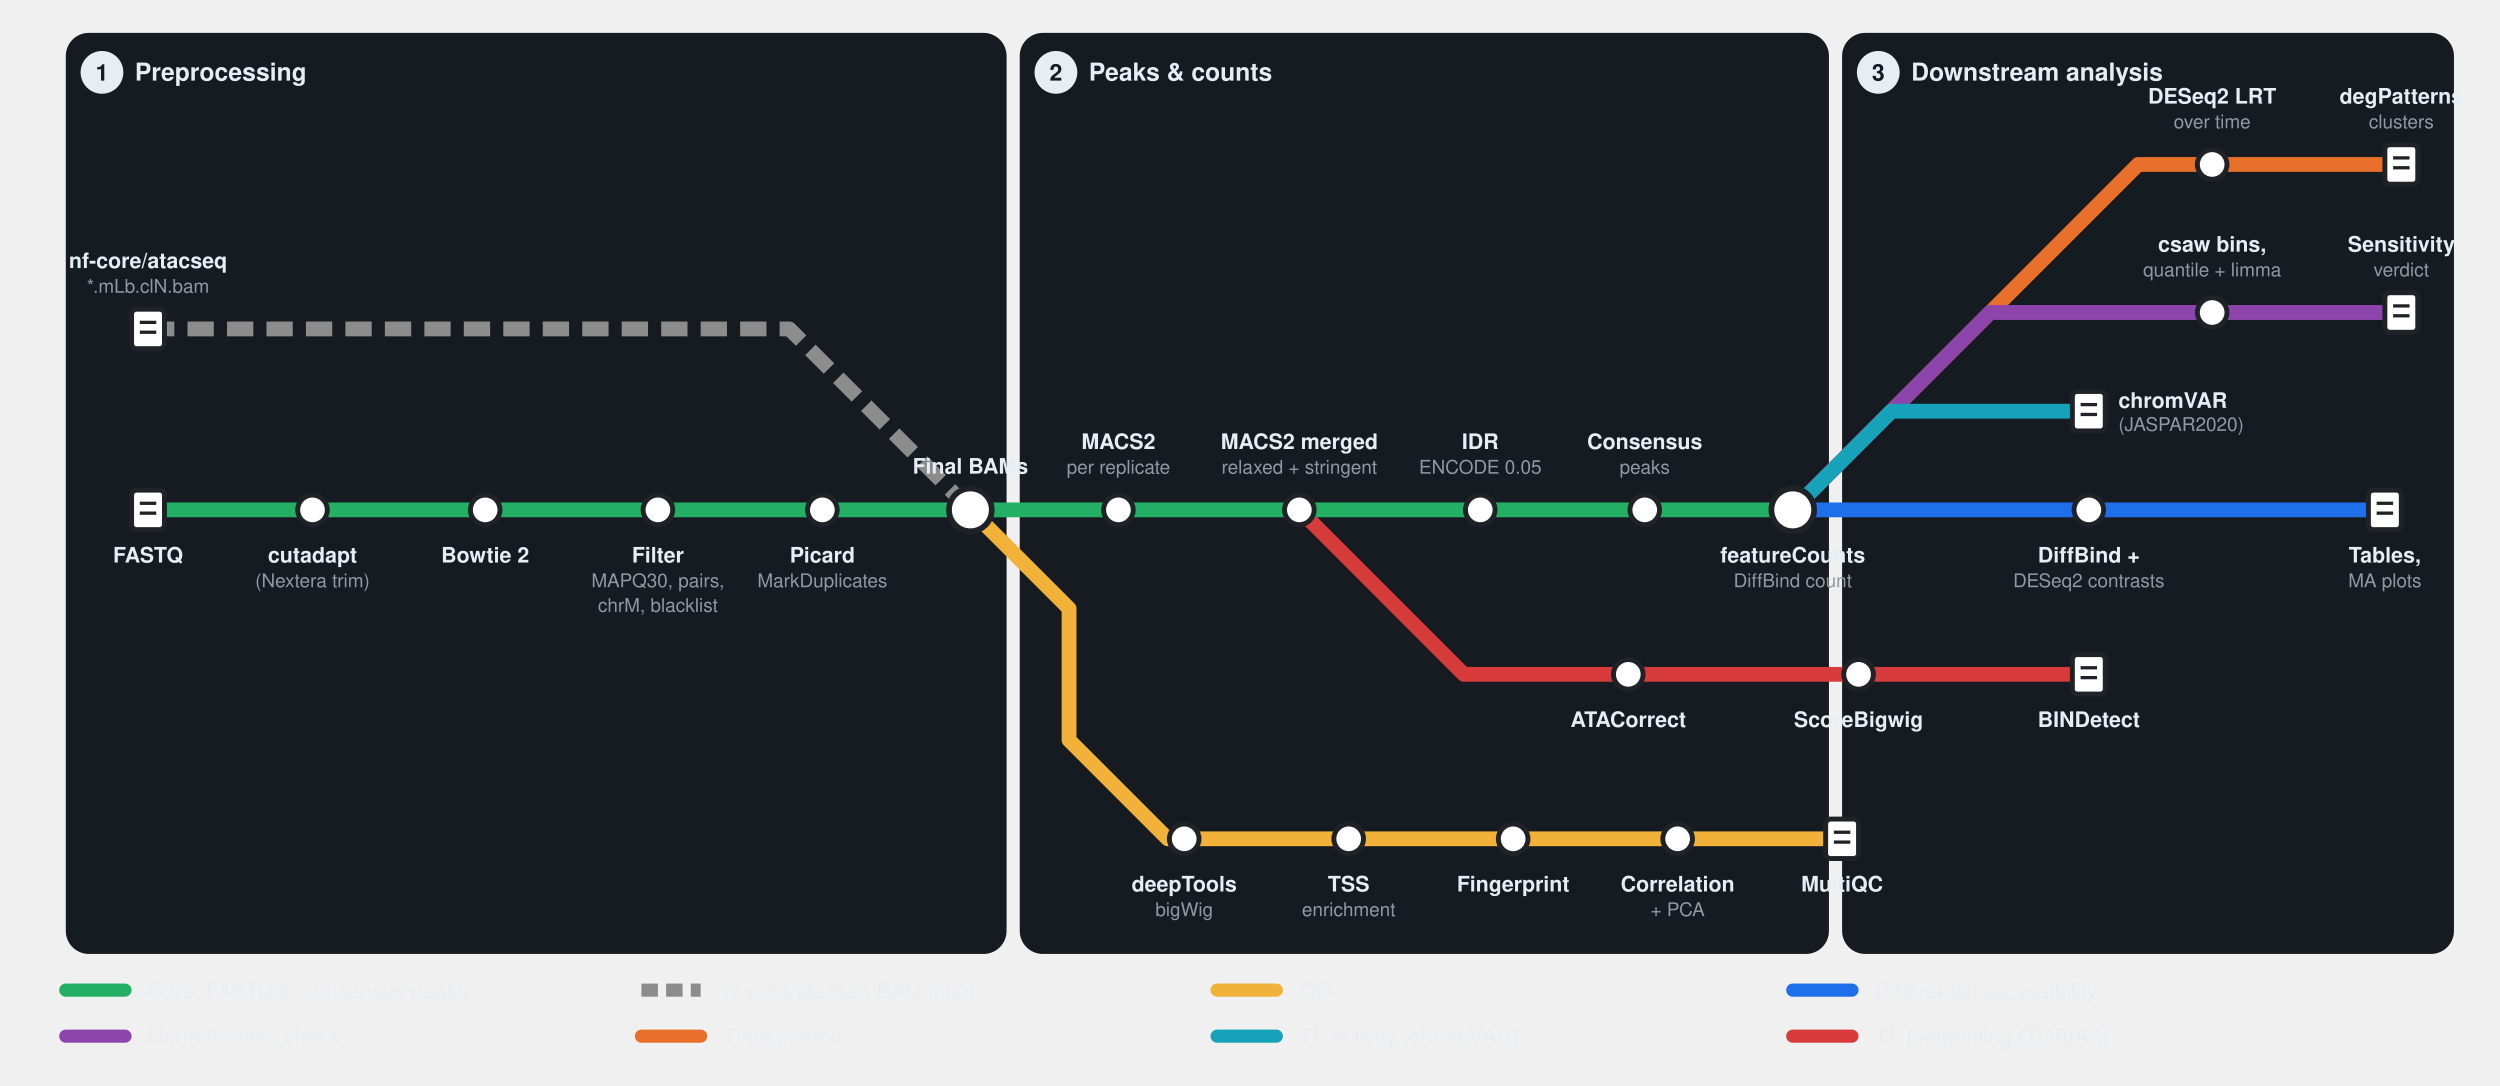
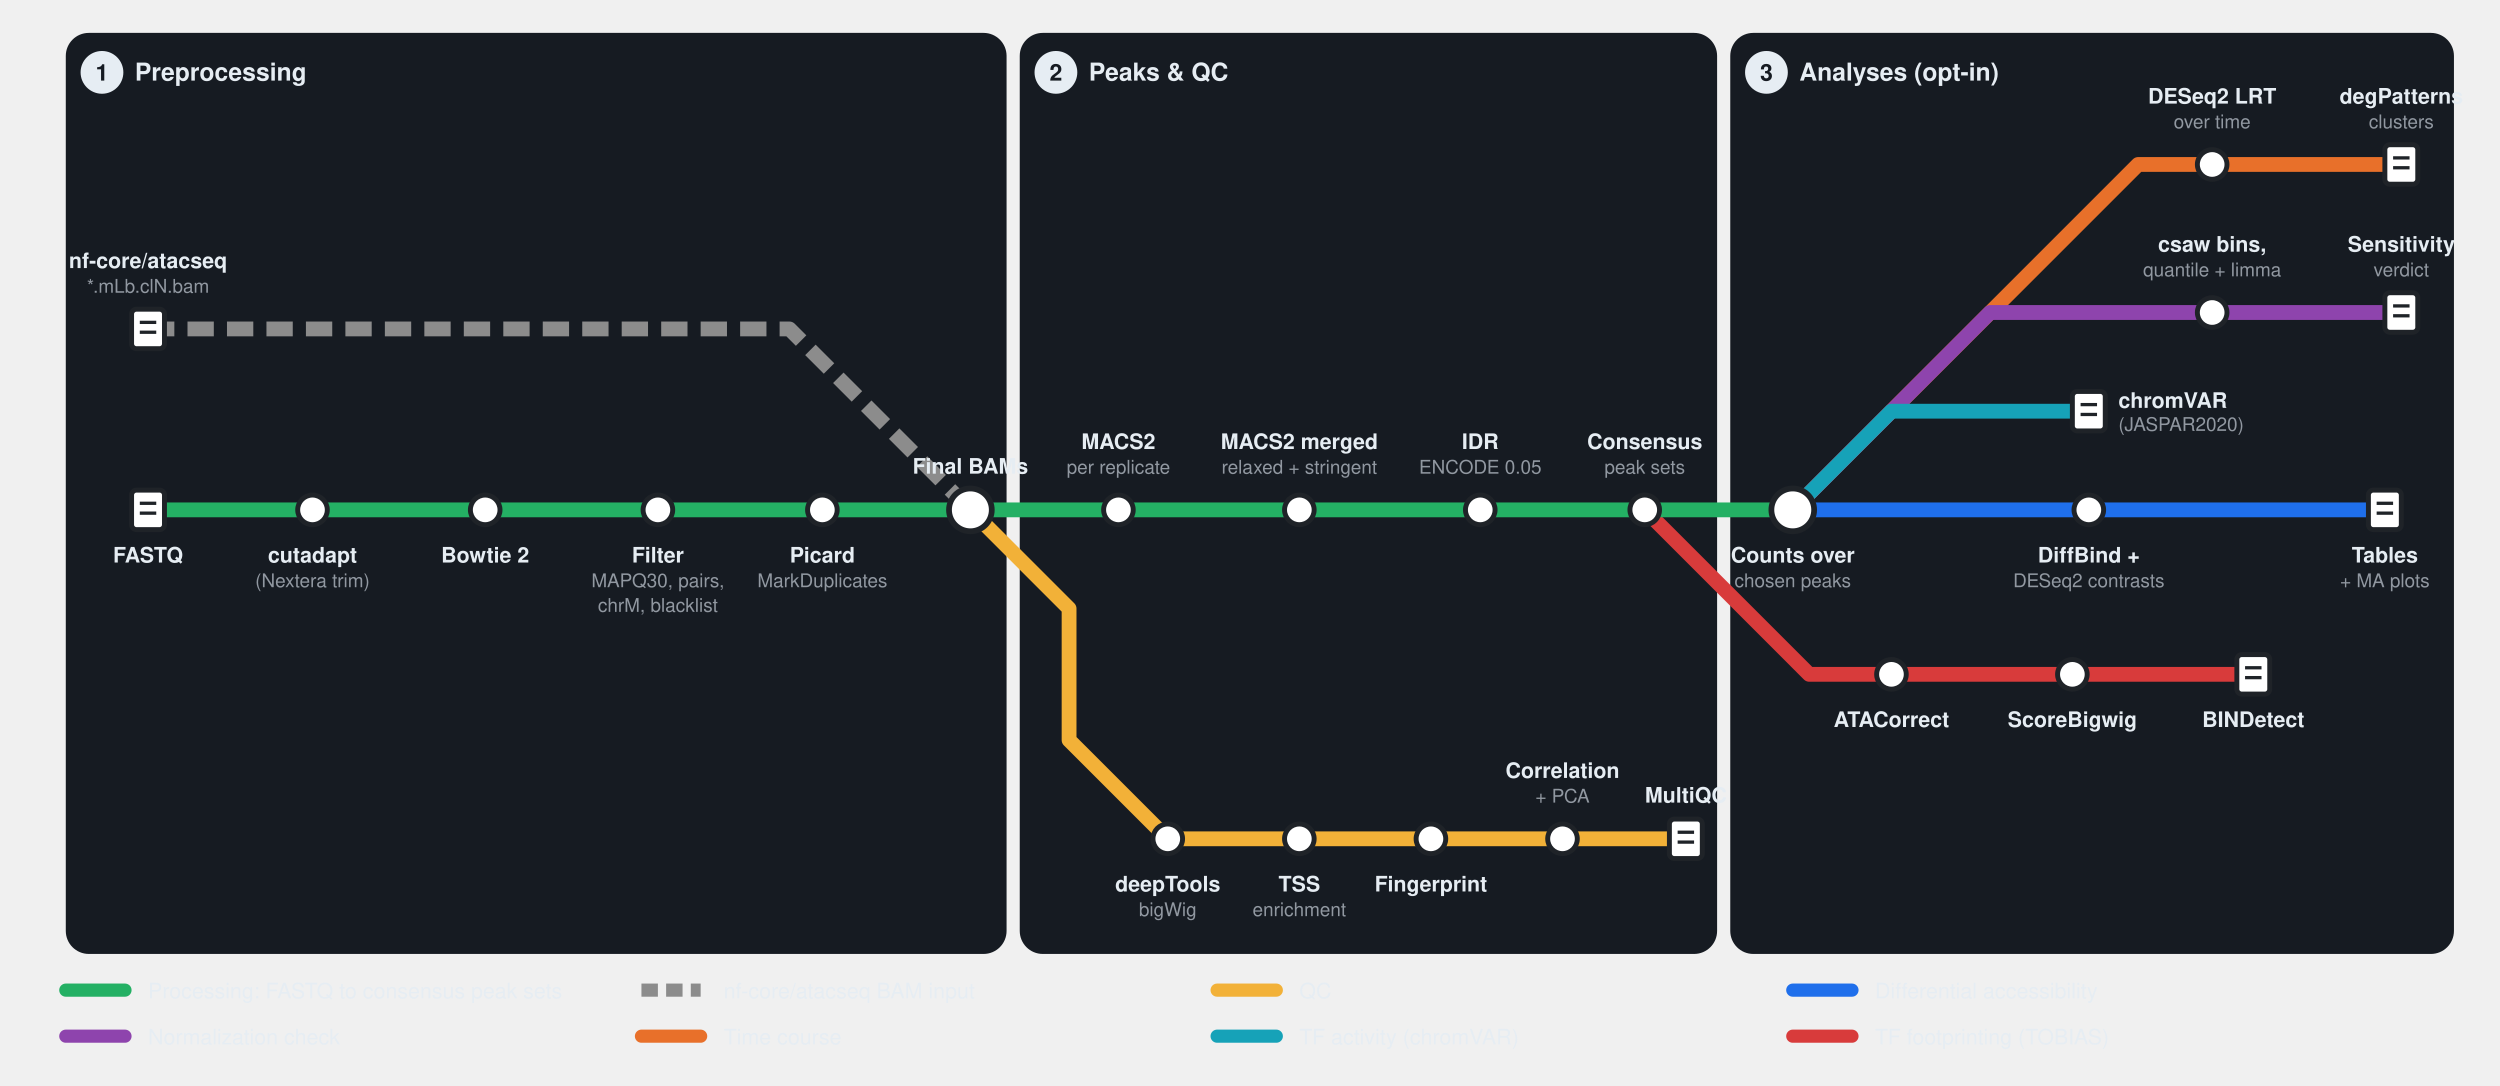
<svg xmlns="http://www.w3.org/2000/svg" viewBox="0 0 1520 660" width="1520" height="660" font-family="Helvetica Neue, Helvetica, Arial, sans-serif">
  <rect x="40" y="20" width="572" height="560" rx="14" fill="#161B22" />
  <circle cx="62" cy="44" r="13" fill="#E6EDF3" />
  <text x="62" y="49" font-size="14" font-weight="700" fill="#161B22" text-anchor="middle">1</text>
  <text x="82" y="49" font-size="15" font-weight="700" fill="#E6EDF3">Preprocessing</text>
-   <rect x="620" y="20" width="492" height="560" rx="14" fill="#161B22" />
+   <rect x="620" y="20" width="424" height="560" rx="14" fill="#161B22" />
  <circle cx="642" cy="44" r="13" fill="#E6EDF3" />
  <text x="642" y="49" font-size="14" font-weight="700" fill="#161B22" text-anchor="middle">2</text>
-   <text x="662" y="49" font-size="15" font-weight="700" fill="#E6EDF3">Peaks &amp; counts</text>
-   <rect x="1120" y="20" width="372" height="560" rx="14" fill="#161B22" />
-   <circle cx="1142" cy="44" r="13" fill="#E6EDF3" />
-   <text x="1142" y="49" font-size="14" font-weight="700" fill="#161B22" text-anchor="middle">3</text>
-   <text x="1162" y="49" font-size="15" font-weight="700" fill="#E6EDF3">Downstream analysis</text>
-   <polyline points="590,310 650,370 650,450 710,510 1120,510" fill="none" stroke="#F2B138" stroke-width="9" stroke-linejoin="round" stroke-linecap="round" />
-   <polyline points="790,310 890,410 1270,410" fill="none" stroke="#D83B3B" stroke-width="9" stroke-linejoin="round" stroke-linecap="round" />
+   <text x="662" y="49" font-size="15" font-weight="700" fill="#E6EDF3">Peaks &amp; QC</text>
+   <rect x="1052" y="20" width="440" height="560" rx="14" fill="#161B22" />
+   <circle cx="1074" cy="44" r="13" fill="#E6EDF3" />
+   <text x="1074" y="49" font-size="14" font-weight="700" fill="#161B22" text-anchor="middle">3</text>
+   <text x="1094" y="49" font-size="15" font-weight="700" fill="#E6EDF3">Analyses (opt-in)</text>
+   <polyline points="590,310 650,370 650,450 710,510 1025,510" fill="none" stroke="#F2B138" stroke-width="9" stroke-linejoin="round" stroke-linecap="round" />
+   <polyline points="1000,310 1100,410 1370,410" fill="none" stroke="#D83B3B" stroke-width="9" stroke-linejoin="round" stroke-linecap="round" />
  <polyline points="1090,310 1150,250 1210,190 1300,100 1460,100" fill="none" stroke="#E8702A" stroke-width="9" stroke-linejoin="round" stroke-linecap="round" />
  <polyline points="1090,310 1150,250 1210,190 1460,190" fill="none" stroke="#8E44AD" stroke-width="9" stroke-linejoin="round" stroke-linecap="round" />
  <polyline points="1090,310 1150,250 1270,250" fill="none" stroke="#16A2B8" stroke-width="9" stroke-linejoin="round" stroke-linecap="round" />
  <polyline points="1090,310 1450,310" fill="none" stroke="#1F6FEB" stroke-width="9" stroke-linejoin="round" stroke-linecap="round" />
  <polyline points="90,200 480,200 590,310" fill="none" stroke="#8C8C8C" stroke-width="9" stroke-linejoin="round" stroke-dasharray="16 8" stroke-linecap="butt" />
  <polyline points="90,310 1090,310" fill="none" stroke="#24B064" stroke-width="9" stroke-linejoin="round" stroke-linecap="round" />
  <rect x="80" y="298" width="20" height="24" rx="3" fill="#FFFFFF" stroke="#1F2328" stroke-width="3" />
  <line x1="85" y1="306" x2="95" y2="306" stroke="#1F2328" stroke-width="2" />
  <line x1="85" y1="312" x2="95" y2="312" stroke="#1F2328" stroke-width="2" />
  <text x="90" y="342" font-size="13" font-weight="700" fill="#E6EDF3" text-anchor="middle">FASTQ</text>
  <circle cx="190" cy="310" r="9" fill="#FFFFFF" stroke="#1F2328" stroke-width="3" />
  <text x="190" y="342" font-size="13" font-weight="700" fill="#E6EDF3" text-anchor="middle">cutadapt</text>
  <text x="190" y="357" font-size="11.5" font-weight="400" fill="#9198A1" text-anchor="middle">(Nextera trim)</text>
  <circle cx="295" cy="310" r="9" fill="#FFFFFF" stroke="#1F2328" stroke-width="3" />
  <text x="295" y="342" font-size="13" font-weight="700" fill="#E6EDF3" text-anchor="middle">Bowtie 2</text>
  <circle cx="400" cy="310" r="9" fill="#FFFFFF" stroke="#1F2328" stroke-width="3" />
  <text x="400" y="342" font-size="13" font-weight="700" fill="#E6EDF3" text-anchor="middle">Filter</text>
  <text x="400" y="357" font-size="11.5" font-weight="400" fill="#9198A1" text-anchor="middle">MAPQ30, pairs,</text>
  <text x="400" y="372" font-size="11.5" font-weight="400" fill="#9198A1" text-anchor="middle">chrM, blacklist</text>
  <circle cx="500" cy="310" r="9" fill="#FFFFFF" stroke="#1F2328" stroke-width="3" />
  <text x="500" y="342" font-size="13" font-weight="700" fill="#E6EDF3" text-anchor="middle">Picard</text>
  <text x="500" y="357" font-size="11.5" font-weight="400" fill="#9198A1" text-anchor="middle">MarkDuplicates</text>
  <rect x="577" y="297" width="26" height="26" rx="13" fill="#FFFFFF" stroke="#1F2328" stroke-width="3.5" />
  <text x="590" y="288" font-size="13" font-weight="700" fill="#E6EDF3" text-anchor="middle">Final BAMs</text>
  <rect x="80" y="188" width="20" height="24" rx="3" fill="#FFFFFF" stroke="#1F2328" stroke-width="3" />
  <line x1="85" y1="196" x2="95" y2="196" stroke="#1F2328" stroke-width="2" />
  <line x1="85" y1="202" x2="95" y2="202" stroke="#1F2328" stroke-width="2" />
  <text x="90" y="163" font-size="13" font-weight="700" fill="#E6EDF3" text-anchor="middle">nf-core/atacseq</text>
  <text x="90" y="178" font-size="11.5" font-weight="400" fill="#9198A1" text-anchor="middle">*.mLb.clN.bam</text>
  <circle cx="680" cy="310" r="9" fill="#FFFFFF" stroke="#1F2328" stroke-width="3" />
  <text x="680" y="273" font-size="13" font-weight="700" fill="#E6EDF3" text-anchor="middle">MACS2</text>
  <text x="680" y="288" font-size="11.5" font-weight="400" fill="#9198A1" text-anchor="middle">per replicate</text>
  <circle cx="790" cy="310" r="9" fill="#FFFFFF" stroke="#1F2328" stroke-width="3" />
  <text x="790" y="273" font-size="13" font-weight="700" fill="#E6EDF3" text-anchor="middle">MACS2 merged</text>
  <text x="790" y="288" font-size="11.5" font-weight="400" fill="#9198A1" text-anchor="middle">relaxed + stringent</text>
  <circle cx="900" cy="310" r="9" fill="#FFFFFF" stroke="#1F2328" stroke-width="3" />
  <text x="900" y="273" font-size="13" font-weight="700" fill="#E6EDF3" text-anchor="middle">IDR</text>
  <text x="900" y="288" font-size="11.5" font-weight="400" fill="#9198A1" text-anchor="middle">ENCODE 0.05</text>
  <circle cx="1000" cy="310" r="9" fill="#FFFFFF" stroke="#1F2328" stroke-width="3" />
  <text x="1000" y="273" font-size="13" font-weight="700" fill="#E6EDF3" text-anchor="middle">Consensus</text>
-   <text x="1000" y="288" font-size="11.5" font-weight="400" fill="#9198A1" text-anchor="middle">peaks</text>
+   <text x="1000" y="288" font-size="11.5" font-weight="400" fill="#9198A1" text-anchor="middle">peak sets</text>
  <rect x="1077" y="297" width="26" height="26" rx="13" fill="#FFFFFF" stroke="#1F2328" stroke-width="3.5" />
-   <text x="1090" y="342" font-size="13" font-weight="700" fill="#E6EDF3" text-anchor="middle">featureCounts</text>
-   <text x="1090" y="357" font-size="11.5" font-weight="400" fill="#9198A1" text-anchor="middle">DiffBind count</text>
-   <circle cx="720" cy="510" r="9" fill="#FFFFFF" stroke="#1F2328" stroke-width="3" />
-   <text x="720" y="542" font-size="13" font-weight="700" fill="#E6EDF3" text-anchor="middle">deepTools</text>
-   <text x="720" y="557" font-size="11.5" font-weight="400" fill="#9198A1" text-anchor="middle">bigWig</text>
-   <circle cx="820" cy="510" r="9" fill="#FFFFFF" stroke="#1F2328" stroke-width="3" />
-   <text x="820" y="542" font-size="13" font-weight="700" fill="#E6EDF3" text-anchor="middle">TSS</text>
-   <text x="820" y="557" font-size="11.5" font-weight="400" fill="#9198A1" text-anchor="middle">enrichment</text>
-   <circle cx="920" cy="510" r="9" fill="#FFFFFF" stroke="#1F2328" stroke-width="3" />
-   <text x="920" y="542" font-size="13" font-weight="700" fill="#E6EDF3" text-anchor="middle">Fingerprint</text>
-   <circle cx="1020" cy="510" r="9" fill="#FFFFFF" stroke="#1F2328" stroke-width="3" />
-   <text x="1020" y="542" font-size="13" font-weight="700" fill="#E6EDF3" text-anchor="middle">Correlation</text>
-   <text x="1020" y="557" font-size="11.5" font-weight="400" fill="#9198A1" text-anchor="middle">+ PCA</text>
-   <rect x="1110" y="498" width="20" height="24" rx="3" fill="#FFFFFF" stroke="#1F2328" stroke-width="3" />
-   <line x1="1115" y1="506" x2="1125" y2="506" stroke="#1F2328" stroke-width="2" />
-   <line x1="1115" y1="512" x2="1125" y2="512" stroke="#1F2328" stroke-width="2" />
-   <text x="1120" y="542" font-size="13" font-weight="700" fill="#E6EDF3" text-anchor="middle">MultiQC</text>
-   <circle cx="990" cy="410" r="9" fill="#FFFFFF" stroke="#1F2328" stroke-width="3" />
-   <text x="990" y="442" font-size="13" font-weight="700" fill="#E6EDF3" text-anchor="middle">ATACorrect</text>
-   <circle cx="1130" cy="410" r="9" fill="#FFFFFF" stroke="#1F2328" stroke-width="3" />
-   <text x="1130" y="442" font-size="13" font-weight="700" fill="#E6EDF3" text-anchor="middle">ScoreBigwig</text>
-   <rect x="1260" y="398" width="20" height="24" rx="3" fill="#FFFFFF" stroke="#1F2328" stroke-width="3" />
-   <line x1="1265" y1="406" x2="1275" y2="406" stroke="#1F2328" stroke-width="2" />
-   <line x1="1265" y1="412" x2="1275" y2="412" stroke="#1F2328" stroke-width="2" />
-   <text x="1270" y="442" font-size="13" font-weight="700" fill="#E6EDF3" text-anchor="middle">BINDetect</text>
+   <text x="1090" y="342" font-size="13" font-weight="700" fill="#E6EDF3" text-anchor="middle">Counts over</text>
+   <text x="1090" y="357" font-size="11.5" font-weight="400" fill="#9198A1" text-anchor="middle">chosen peaks</text>
+   <circle cx="710" cy="510" r="9" fill="#FFFFFF" stroke="#1F2328" stroke-width="3" />
+   <text x="710" y="542" font-size="13" font-weight="700" fill="#E6EDF3" text-anchor="middle">deepTools</text>
+   <text x="710" y="557" font-size="11.5" font-weight="400" fill="#9198A1" text-anchor="middle">bigWig</text>
+   <circle cx="790" cy="510" r="9" fill="#FFFFFF" stroke="#1F2328" stroke-width="3" />
+   <text x="790" y="542" font-size="13" font-weight="700" fill="#E6EDF3" text-anchor="middle">TSS</text>
+   <text x="790" y="557" font-size="11.5" font-weight="400" fill="#9198A1" text-anchor="middle">enrichment</text>
+   <circle cx="870" cy="510" r="9" fill="#FFFFFF" stroke="#1F2328" stroke-width="3" />
+   <text x="870" y="542" font-size="13" font-weight="700" fill="#E6EDF3" text-anchor="middle">Fingerprint</text>
+   <circle cx="950" cy="510" r="9" fill="#FFFFFF" stroke="#1F2328" stroke-width="3" />
+   <text x="950" y="473" font-size="13" font-weight="700" fill="#E6EDF3" text-anchor="middle">Correlation</text>
+   <text x="950" y="488" font-size="11.5" font-weight="400" fill="#9198A1" text-anchor="middle">+ PCA</text>
+   <rect x="1015" y="498" width="20" height="24" rx="3" fill="#FFFFFF" stroke="#1F2328" stroke-width="3" />
+   <line x1="1020" y1="506" x2="1030" y2="506" stroke="#1F2328" stroke-width="2" />
+   <line x1="1020" y1="512" x2="1030" y2="512" stroke="#1F2328" stroke-width="2" />
+   <text x="1025" y="488" font-size="13" font-weight="700" fill="#E6EDF3" text-anchor="middle">MultiQC</text>
+   <circle cx="1150" cy="410" r="9" fill="#FFFFFF" stroke="#1F2328" stroke-width="3" />
+   <text x="1150" y="442" font-size="13" font-weight="700" fill="#E6EDF3" text-anchor="middle">ATACorrect</text>
+   <circle cx="1260" cy="410" r="9" fill="#FFFFFF" stroke="#1F2328" stroke-width="3" />
+   <text x="1260" y="442" font-size="13" font-weight="700" fill="#E6EDF3" text-anchor="middle">ScoreBigwig</text>
+   <rect x="1360" y="398" width="20" height="24" rx="3" fill="#FFFFFF" stroke="#1F2328" stroke-width="3" />
+   <line x1="1365" y1="406" x2="1375" y2="406" stroke="#1F2328" stroke-width="2" />
+   <line x1="1365" y1="412" x2="1375" y2="412" stroke="#1F2328" stroke-width="2" />
+   <text x="1370" y="442" font-size="13" font-weight="700" fill="#E6EDF3" text-anchor="middle">BINDetect</text>
  <circle cx="1270" cy="310" r="9" fill="#FFFFFF" stroke="#1F2328" stroke-width="3" />
  <text x="1270" y="342" font-size="13" font-weight="700" fill="#E6EDF3" text-anchor="middle">DiffBind +</text>
  <text x="1270" y="357" font-size="11.5" font-weight="400" fill="#9198A1" text-anchor="middle">DESeq2 contrasts</text>
  <rect x="1440" y="298" width="20" height="24" rx="3" fill="#FFFFFF" stroke="#1F2328" stroke-width="3" />
  <line x1="1445" y1="306" x2="1455" y2="306" stroke="#1F2328" stroke-width="2" />
  <line x1="1445" y1="312" x2="1455" y2="312" stroke="#1F2328" stroke-width="2" />
-   <text x="1450" y="342" font-size="13" font-weight="700" fill="#E6EDF3" text-anchor="middle">Tables,</text>
-   <text x="1450" y="357" font-size="11.5" font-weight="400" fill="#9198A1" text-anchor="middle">MA plots</text>
+   <text x="1450" y="342" font-size="13" font-weight="700" fill="#E6EDF3" text-anchor="middle">Tables</text>
+   <text x="1450" y="357" font-size="11.5" font-weight="400" fill="#9198A1" text-anchor="middle">+ MA plots</text>
  <rect x="1260" y="238" width="20" height="24" rx="3" fill="#FFFFFF" stroke="#1F2328" stroke-width="3" />
  <line x1="1265" y1="246" x2="1275" y2="246" stroke="#1F2328" stroke-width="2" />
  <line x1="1265" y1="252" x2="1275" y2="252" stroke="#1F2328" stroke-width="2" />
  <text x="1288" y="248" font-size="13" font-weight="700" fill="#E6EDF3" text-anchor="start">chromVAR</text>
  <text x="1288" y="262" font-size="11.5" font-weight="400" fill="#9198A1" text-anchor="start">(JASPAR2020)</text>
  <circle cx="1345" cy="190" r="9" fill="#FFFFFF" stroke="#1F2328" stroke-width="3" />
  <text x="1345" y="153" font-size="13" font-weight="700" fill="#E6EDF3" text-anchor="middle">csaw bins,</text>
  <text x="1345" y="168" font-size="11.5" font-weight="400" fill="#9198A1" text-anchor="middle">quantile + limma</text>
  <rect x="1450" y="178" width="20" height="24" rx="3" fill="#FFFFFF" stroke="#1F2328" stroke-width="3" />
  <line x1="1455" y1="186" x2="1465" y2="186" stroke="#1F2328" stroke-width="2" />
  <line x1="1455" y1="192" x2="1465" y2="192" stroke="#1F2328" stroke-width="2" />
  <text x="1460" y="153" font-size="13" font-weight="700" fill="#E6EDF3" text-anchor="middle">Sensitivity</text>
  <text x="1460" y="168" font-size="11.5" font-weight="400" fill="#9198A1" text-anchor="middle">verdict</text>
  <circle cx="1345" cy="100" r="9" fill="#FFFFFF" stroke="#1F2328" stroke-width="3" />
  <text x="1345" y="63" font-size="13" font-weight="700" fill="#E6EDF3" text-anchor="middle">DESeq2 LRT</text>
  <text x="1345" y="78" font-size="11.5" font-weight="400" fill="#9198A1" text-anchor="middle">over time</text>
  <rect x="1450" y="88" width="20" height="24" rx="3" fill="#FFFFFF" stroke="#1F2328" stroke-width="3" />
  <line x1="1455" y1="96" x2="1465" y2="96" stroke="#1F2328" stroke-width="2" />
  <line x1="1455" y1="102" x2="1465" y2="102" stroke="#1F2328" stroke-width="2" />
  <text x="1460" y="63" font-size="13" font-weight="700" fill="#E6EDF3" text-anchor="middle">degPatterns</text>
  <text x="1460" y="78" font-size="11.5" font-weight="400" fill="#9198A1" text-anchor="middle">clusters</text>
  <line x1="40" y1="602" x2="76" y2="602" stroke="#24B064" stroke-width="8" stroke-linecap="round" />
-   <text x="90" y="607" font-size="13" fill="#E6EDF3">Core: FASTQ to consensus peaks</text>
+   <text x="90" y="607" font-size="13" fill="#E6EDF3">Processing: FASTQ to consensus peak sets</text>
  <line x1="390" y1="602" x2="426" y2="602" stroke="#8C8C8C" stroke-width="8" stroke-dasharray="10 5" stroke-linecap="butt" />
  <text x="440" y="607" font-size="13" fill="#E6EDF3">nf-core/atacseq BAM input</text>
  <line x1="740" y1="602" x2="776" y2="602" stroke="#F2B138" stroke-width="8" stroke-linecap="round" />
  <text x="790" y="607" font-size="13" fill="#E6EDF3">QC</text>
  <line x1="1090" y1="602" x2="1126" y2="602" stroke="#1F6FEB" stroke-width="8" stroke-linecap="round" />
  <text x="1140" y="607" font-size="13" fill="#E6EDF3">Differential accessibility</text>
  <line x1="40" y1="630" x2="76" y2="630" stroke="#8E44AD" stroke-width="8" stroke-linecap="round" />
  <text x="90" y="635" font-size="13" fill="#E6EDF3">Normalization check</text>
  <line x1="390" y1="630" x2="426" y2="630" stroke="#E8702A" stroke-width="8" stroke-linecap="round" />
  <text x="440" y="635" font-size="13" fill="#E6EDF3">Time course</text>
  <line x1="740" y1="630" x2="776" y2="630" stroke="#16A2B8" stroke-width="8" stroke-linecap="round" />
  <text x="790" y="635" font-size="13" fill="#E6EDF3">TF activity (chromVAR)</text>
  <line x1="1090" y1="630" x2="1126" y2="630" stroke="#D83B3B" stroke-width="8" stroke-linecap="round" />
  <text x="1140" y="635" font-size="13" fill="#E6EDF3">TF footprinting (TOBIAS)</text>
</svg>
